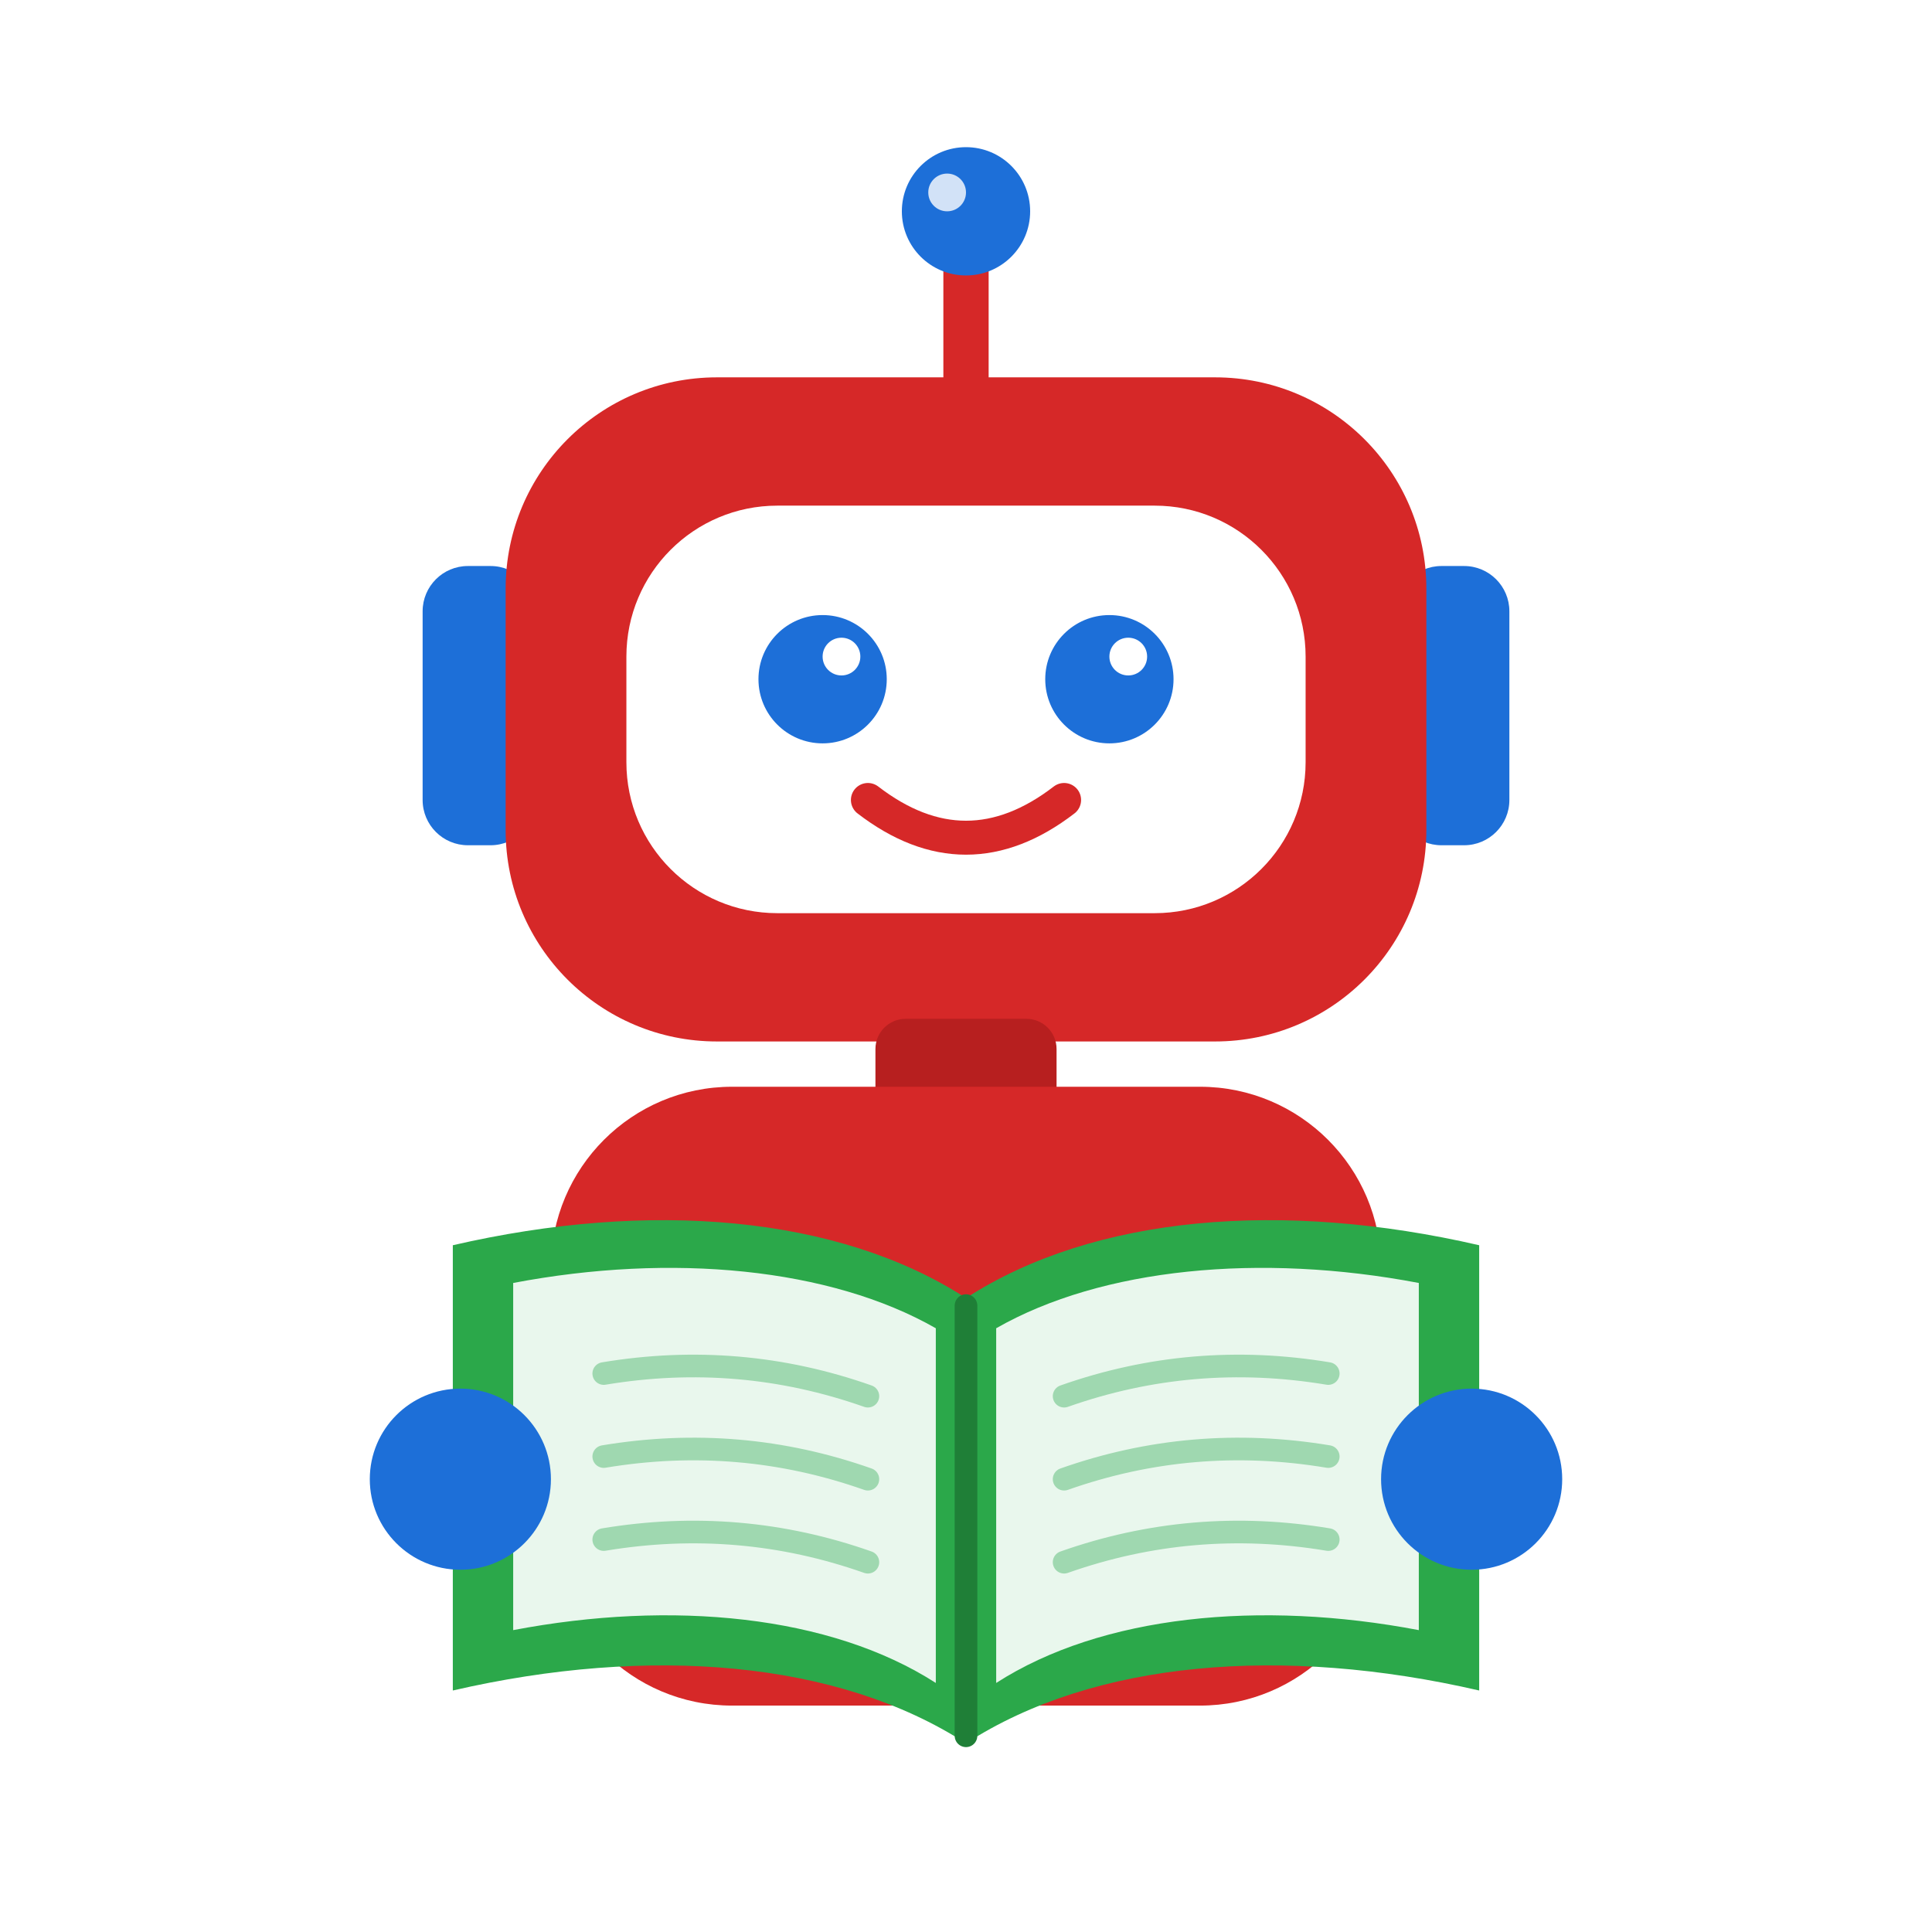
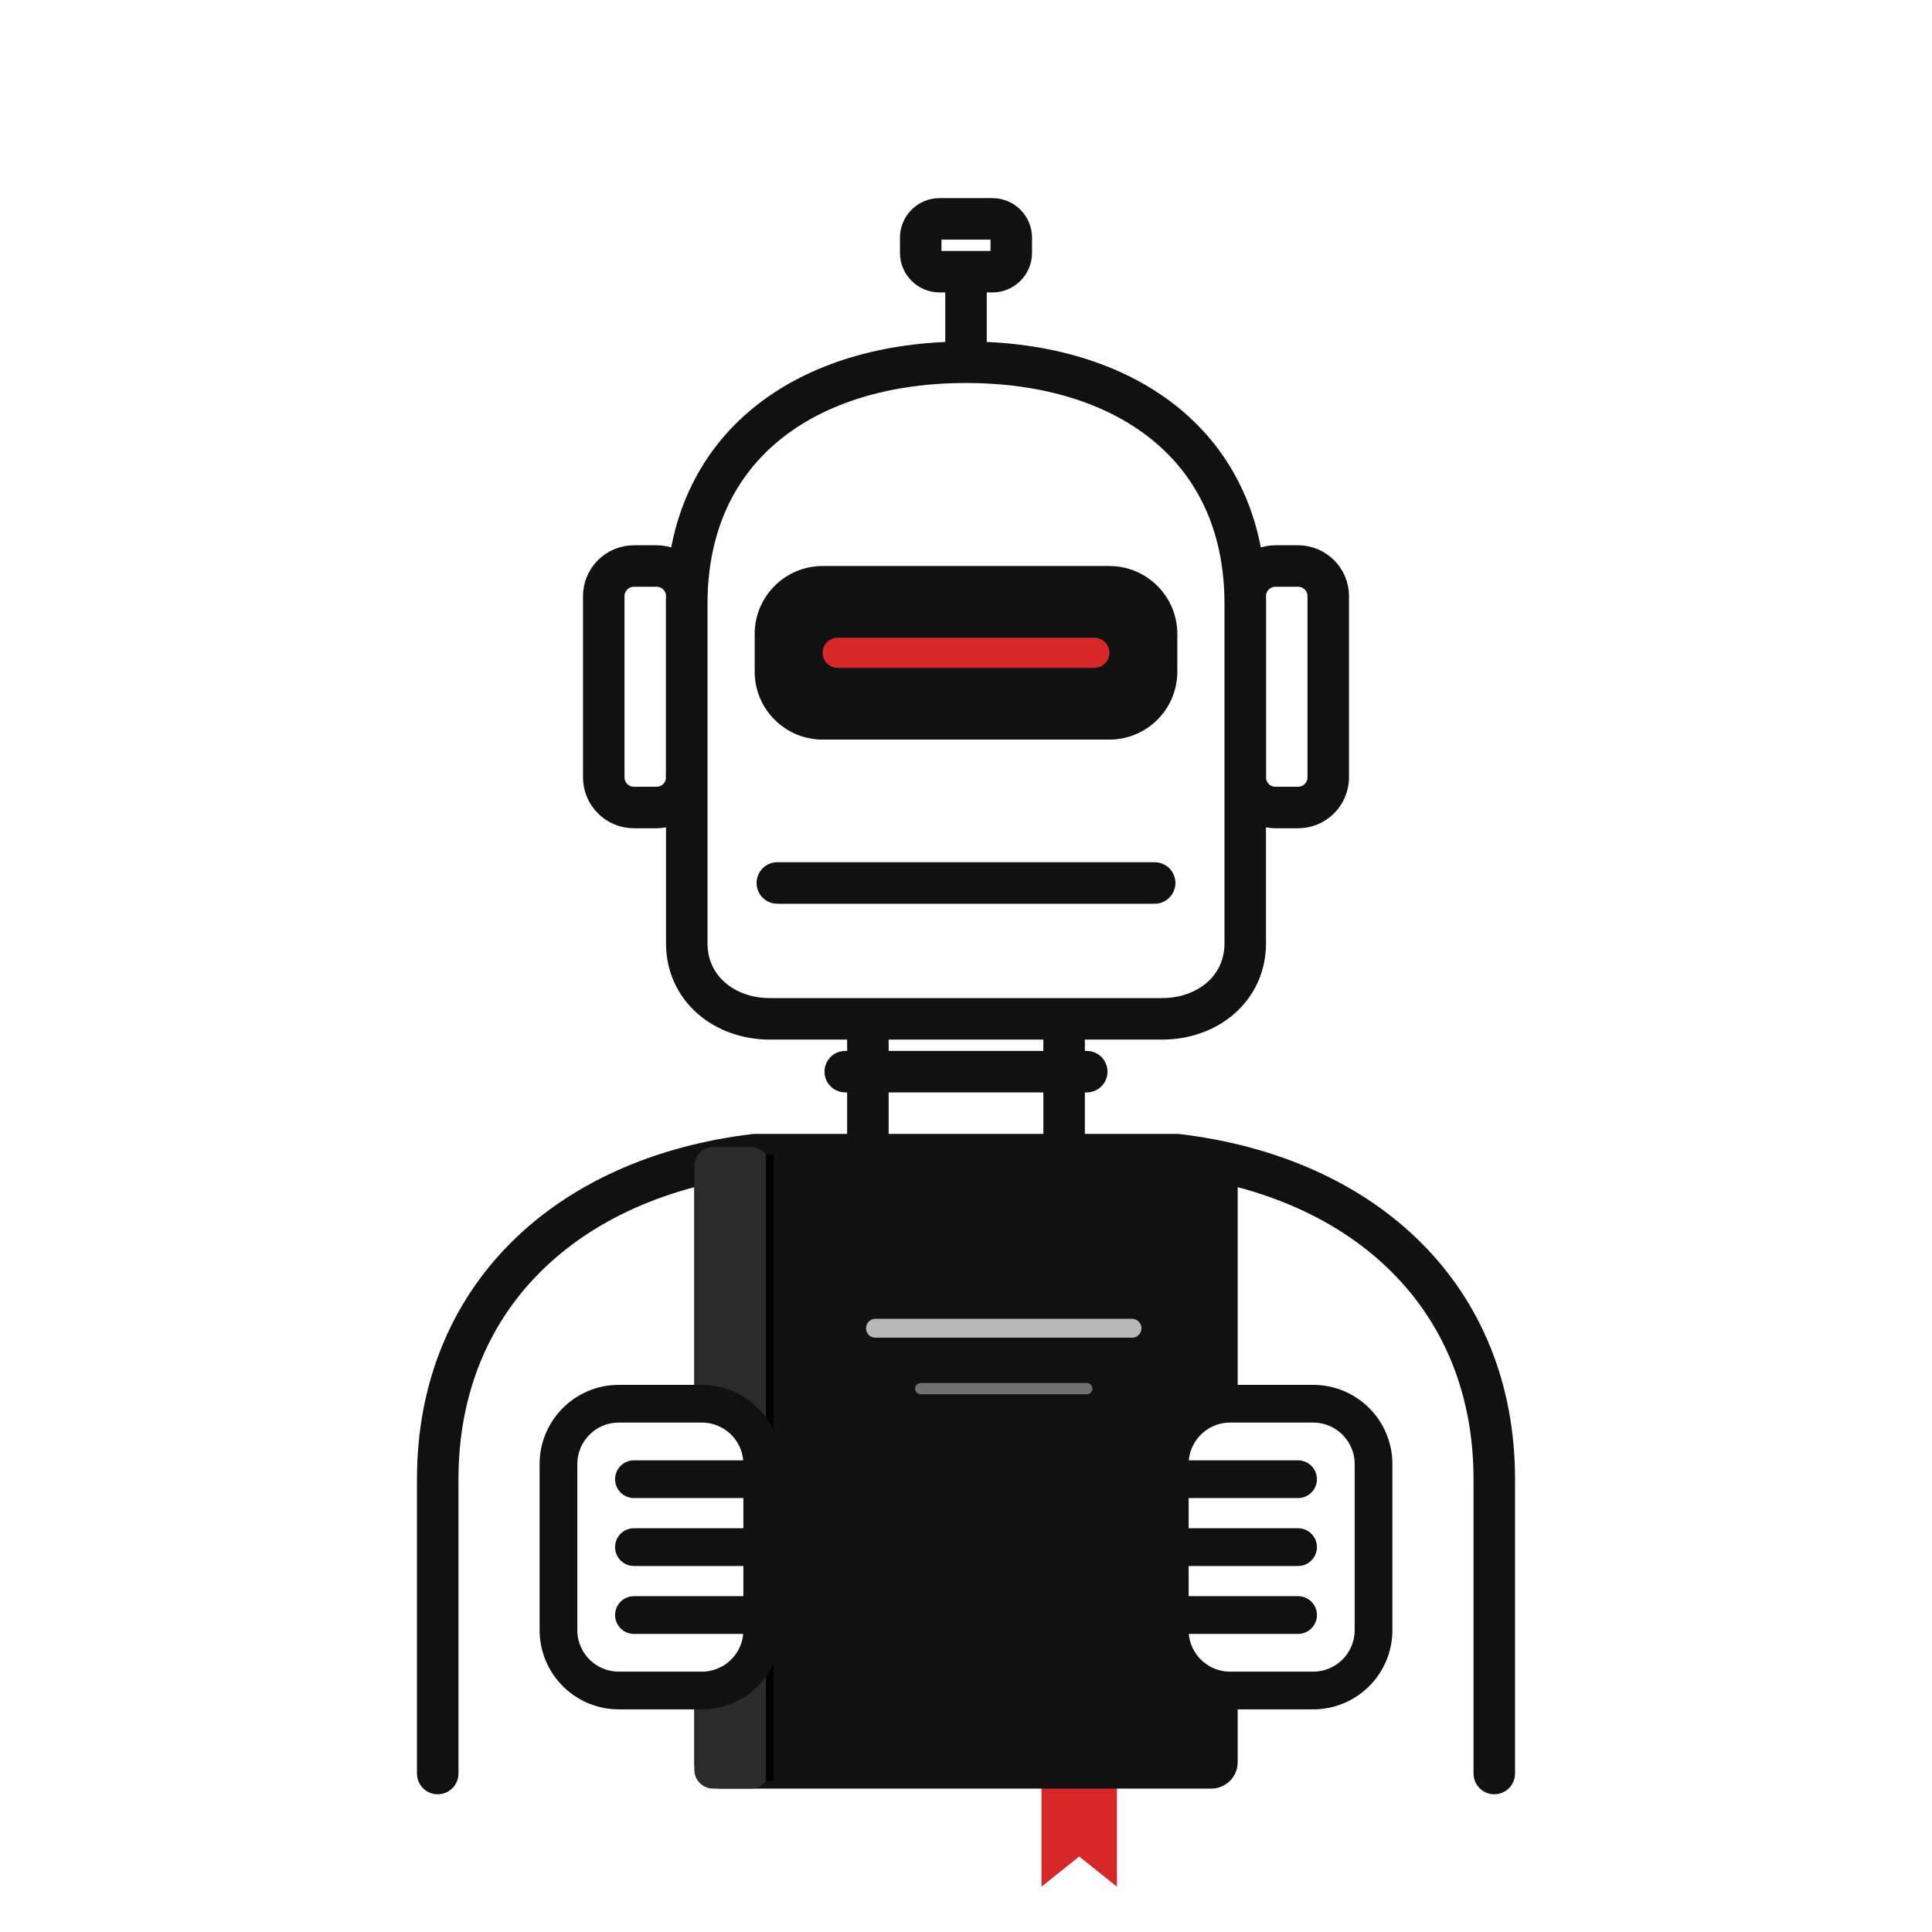
<svg xmlns="http://www.w3.org/2000/svg" viewBox="0 0 512 512">
  <rect width="512" height="512" fill="#ffffff" />
-   <line x1="256" y1="104" x2="256" y2="66" stroke="#d62828" stroke-width="12" stroke-linecap="round" />
-   <circle cx="256" cy="56" r="17" fill="#1d6fd8" />
-   <circle cx="251" cy="51" r="5" fill="#ffffff" opacity=".8" />
-   <rect x="112" y="150" width="30" height="74" rx="12" fill="#1d6fd8" />
-   <rect x="370" y="150" width="30" height="74" rx="12" fill="#1d6fd8" />
-   <rect x="134" y="100" width="244" height="176" rx="56" fill="#d62828" />
-   <rect x="166" y="134" width="180" height="108" rx="40" fill="#ffffff" />
-   <circle cx="218" cy="180" r="17" fill="#1d6fd8" />
-   <circle cx="294" cy="180" r="17" fill="#1d6fd8" />
-   <circle cx="223" cy="174" r="5" fill="#ffffff" />
-   <circle cx="299" cy="174" r="5" fill="#ffffff" />
-   <path d="M230 212 Q256 232 282 212" fill="none" stroke="#d62828" stroke-width="9" stroke-linecap="round" />
-   <rect x="232" y="270" width="48" height="26" rx="8" fill="#b71f1f" />
-   <rect x="146" y="288" width="220" height="164" rx="48" fill="#d62828" />
-   <path d="M256 344 C222 322 172 318 120 330 L120 448 C172 436 222 440 256 462 Z" fill="#2ba84a" />
-   <path d="M256 344 C290 322 340 318 392 330 L392 448 C340 436 290 440 256 462 Z" fill="#2ba84a" />
-   <path d="M248 352 C220 336 178 332 136 340 L136 432 C178 424 220 428 248 446 Z" fill="#e9f7ed" />
-   <path d="M264 352 C292 336 334 332 376 340 L376 432 C334 424 292 428 264 446 Z" fill="#e9f7ed" />
-   <g fill="none" stroke="#9fd8b0" stroke-width="6" stroke-linecap="round">
-     <path d="M160 364 Q196 358 230 370" />
-     <path d="M160 386 Q196 380 230 392" />
-     <path d="M160 408 Q196 402 230 414" />
-     <path d="M282 370 Q316 358 352 364" />
-     <path d="M282 392 Q316 380 352 386" />
-     <path d="M282 414 Q316 402 352 408" />
+   <g fill="#ffffff" stroke="#111111" stroke-width="11" stroke-linejoin="round" stroke-linecap="round">
+     <path d="M116 470 L116 392 C116 344 150 312 200 306 L312 306 C362 312 396 344 396 392 L396 470" />
+     <path d="M230 262 L230 306 M282 262 L282 306" />
+     <line x1="224" y1="284" x2="288" y2="284" />
+     <line x1="256" y1="96" x2="256" y2="70" />
+     <rect x="244" y="58" width="24" height="14" rx="5" />
+     <rect x="160" y="150" width="22" height="64" rx="8" />
+     <rect x="330" y="150" width="22" height="64" rx="8" />
+     <path d="M182 250 L182 160 C182 118 214 96 256 96 C298 96 330 118 330 160 L330 250 C330 262 320 270 308 270 L204 270 C192 270 182 262 182 250 Z" />
+     <path d="M206 234 L306 234" />
  </g>
-   <line x1="256" y1="346" x2="256" y2="460" stroke="#1f7f37" stroke-width="6" stroke-linecap="round" />
-   <circle cx="122" cy="392" r="24" fill="#1d6fd8" />
-   <circle cx="390" cy="392" r="24" fill="#1d6fd8" />
+   <rect x="200" y="150" width="112" height="46" rx="18" fill="#111111" />
+   <rect x="218" y="169" width="76" height="8" rx="4" fill="#d62828" />
+   <path d="M276 470 L276 500 L286 492 L296 500 L296 470 Z" fill="#d62828" />
+   <rect x="184" y="304" width="144" height="170" rx="7" fill="#111111" />
+   <rect x="184" y="304" width="20" height="170" rx="5" fill="#2b2b2b" />
+   <line x1="204" y1="306" x2="204" y2="472" stroke="#000" stroke-width="2" />
+   <line x1="232" y1="352" x2="300" y2="352" stroke="#ffffff" stroke-opacity=".7" stroke-width="5" stroke-linecap="round" />
+   <line x1="244" y1="368" x2="288" y2="368" stroke="#ffffff" stroke-opacity=".4" stroke-width="3" stroke-linecap="round" />
+   <g fill="#ffffff" stroke="#111111" stroke-width="10" stroke-linejoin="round" stroke-linecap="round">
+     <rect x="148" y="372" width="54" height="76" rx="16" />
+     <path d="M168 392 L202 392 M168 410 L202 410 M168 428 L202 428" />
+     <rect x="310" y="372" width="54" height="76" rx="16" />
+     <path d="M310 392 L344 392 M310 410 L344 410 M310 428 L344 428" />
+   </g>
</svg>
